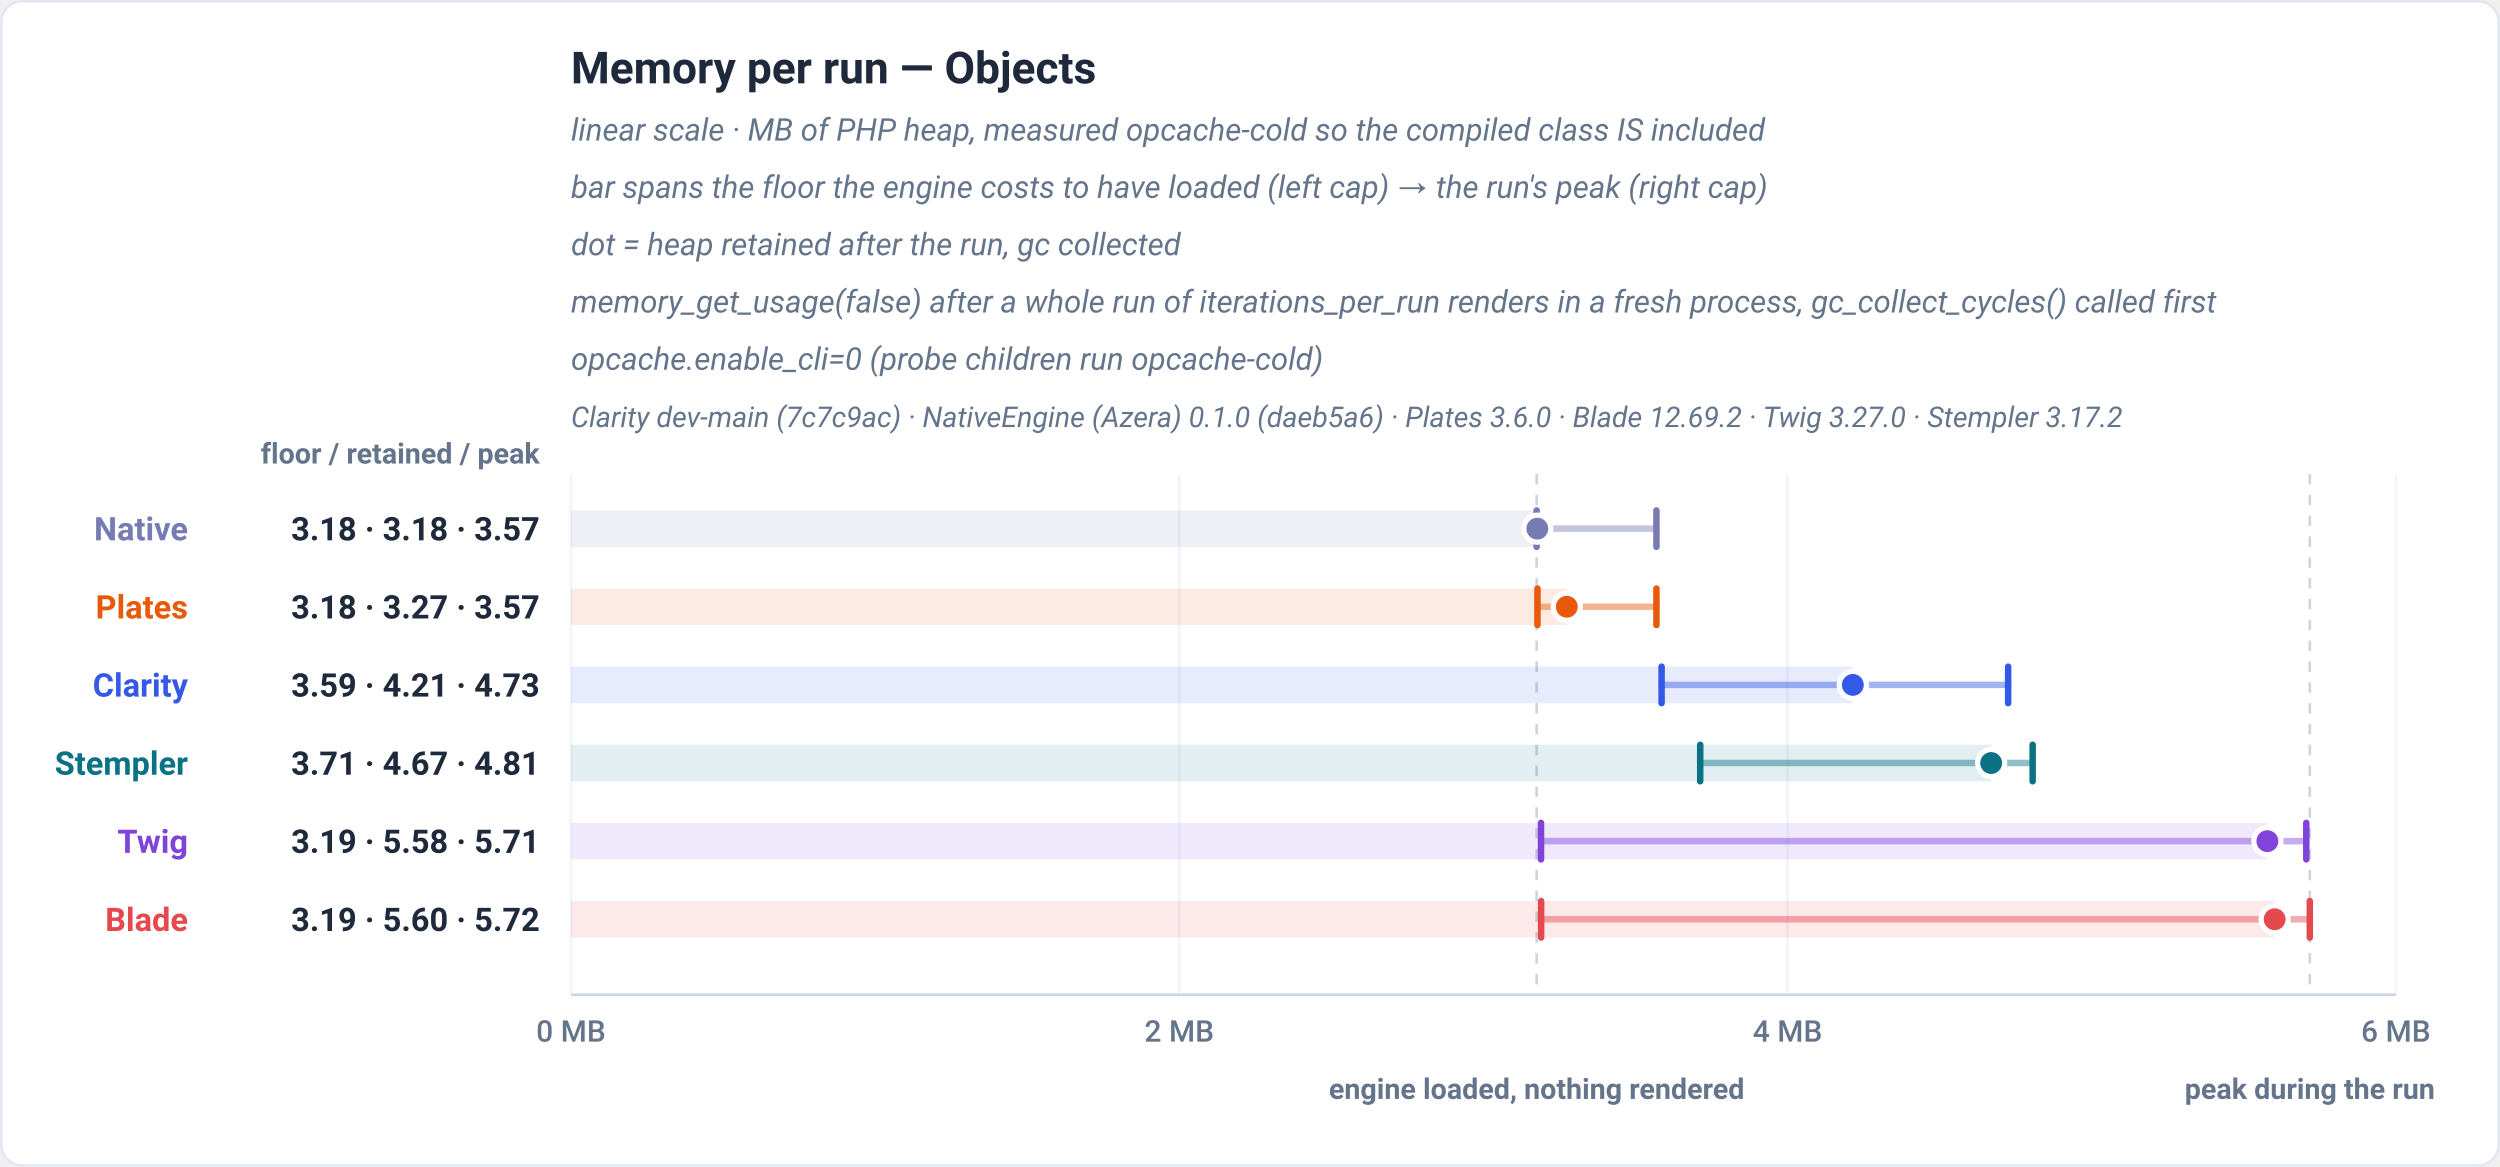
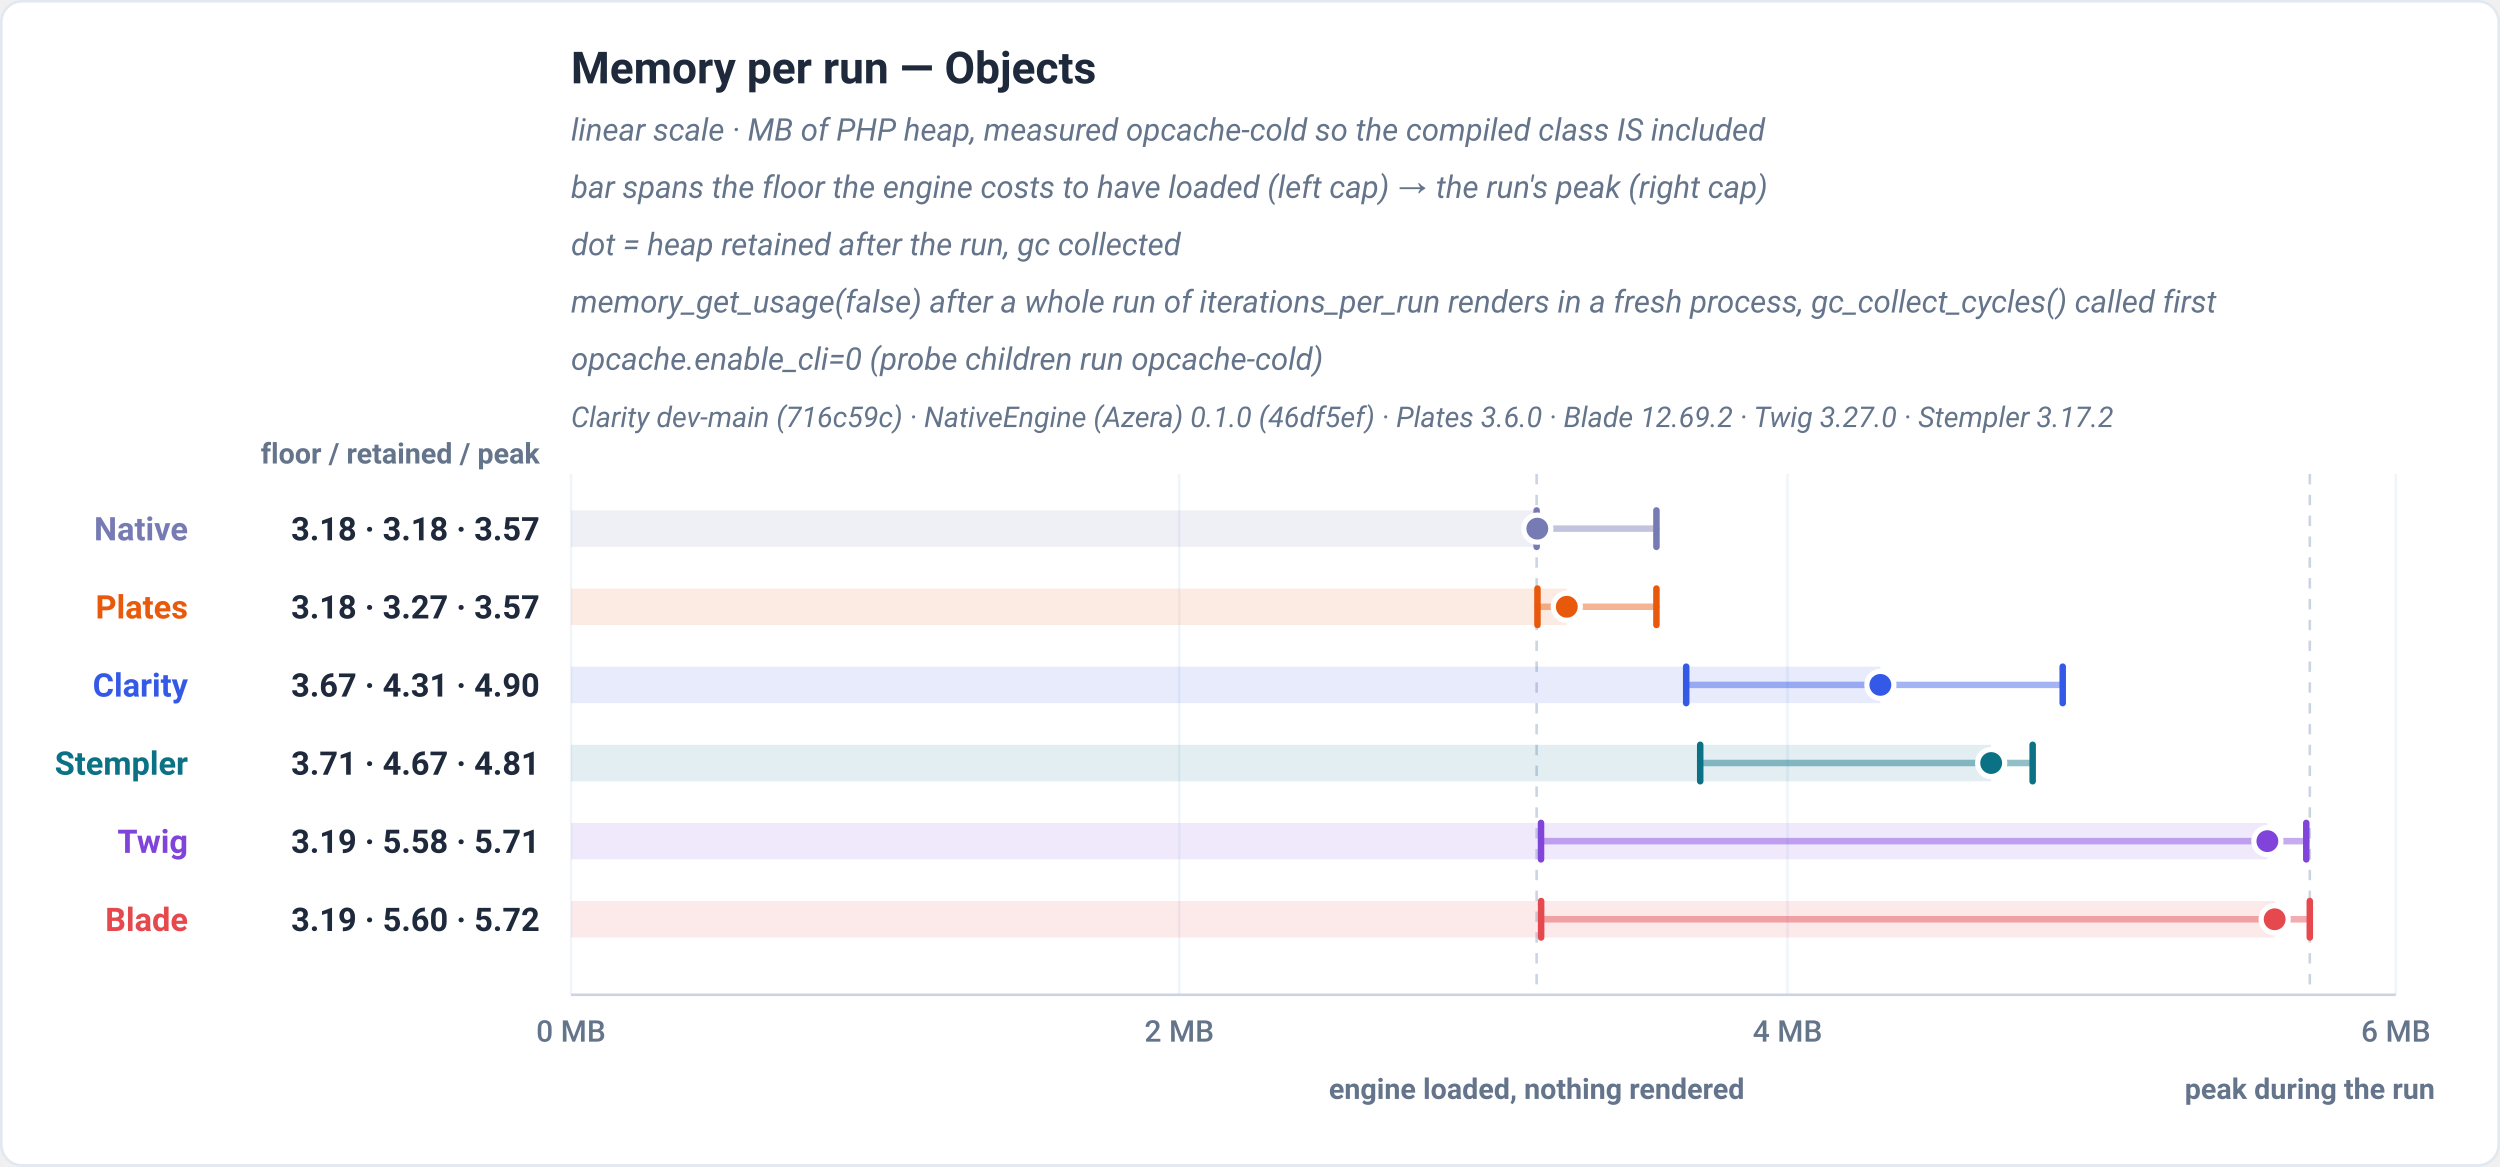
<svg xmlns="http://www.w3.org/2000/svg" viewBox="0 0 960 448" width="960" height="448" role="img" font-family="-apple-system,BlinkMacSystemFont,'Segoe UI',Roboto,Helvetica,Arial,sans-serif">
  <rect x="0.5" y="0.5" width="959" height="447" rx="8" fill="#ffffff" stroke="#e2e8f0" />
  <text x="219.25" y="32" font-family="-apple-system,BlinkMacSystemFont,'Segoe UI',Roboto,Helvetica,Arial,sans-serif" font-size="17" font-weight="700" fill="#1e293b" text-anchor="start">Memory per run — Objects</text>
  <text x="219.25" y="54" font-family="-apple-system,BlinkMacSystemFont,'Segoe UI',Roboto,Helvetica,Arial,sans-serif" font-size="12" font-weight="400" fill="#64748b" text-anchor="start" font-style="italic">linear scale · MB of PHP heap, measured opcache-cold so the compiled class IS included</text>
  <text x="219.25" y="76" font-family="-apple-system,BlinkMacSystemFont,'Segoe UI',Roboto,Helvetica,Arial,sans-serif" font-size="12" font-weight="400" fill="#64748b" text-anchor="start" font-style="italic">bar spans the floor the engine costs to have loaded (left cap) → the run's peak (right cap)</text>
  <text x="219.25" y="98" font-family="-apple-system,BlinkMacSystemFont,'Segoe UI',Roboto,Helvetica,Arial,sans-serif" font-size="12" font-weight="400" fill="#64748b" text-anchor="start" font-style="italic">dot = heap retained after the run, gc collected</text>
  <text x="219.25" y="120" font-family="-apple-system,BlinkMacSystemFont,'Segoe UI',Roboto,Helvetica,Arial,sans-serif" font-size="12" font-weight="400" fill="#64748b" text-anchor="start" font-style="italic">memory_get_usage(false) after a whole run of iterations_per_run renders in a fresh process, gc_collect_cycles() called first</text>
  <text x="219.25" y="142" font-family="-apple-system,BlinkMacSystemFont,'Segoe UI',Roboto,Helvetica,Arial,sans-serif" font-size="12" font-weight="400" fill="#64748b" text-anchor="start" font-style="italic">opcache.enable_cli=0 (probe children run opcache-cold)</text>
-   <text x="219.25" y="164" font-family="-apple-system,BlinkMacSystemFont,'Segoe UI',Roboto,Helvetica,Arial,sans-serif" font-size="11" font-weight="400" fill="#64748b" text-anchor="start" font-style="italic">Clarity dev-main (7c7c9ac) · NativeEngine (Azera) 0.1.0 (daeb5a6) · Plates 3.6.0 · Blade 12.69.2 · Twig 3.27.0 · Stempler 3.17.2</text>
+   <text x="219.25" y="164" font-family="-apple-system,BlinkMacSystemFont,'Segoe UI',Roboto,Helvetica,Arial,sans-serif" font-size="11" font-weight="400" fill="#64748b" text-anchor="start" font-style="italic">Clarity dev-main (716c59c) · NativeEngine (Azera) 0.1.0 (46df5ef) · Plates 3.6.0 · Blade 12.69.2 · Twig 3.27.0 · Stempler 3.17.2</text>
  <text x="207.25" y="178" font-family="-apple-system,BlinkMacSystemFont,'Segoe UI',Roboto,Helvetica,Arial,sans-serif" font-size="11" font-weight="600" fill="#64748b" text-anchor="end">floor / retained / peak</text>
  <line x1="219.25" y1="182" x2="219.25" y2="382" stroke="#f1f5f9" stroke-width="1" />
  <text x="219.25" y="400" font-family="-apple-system,BlinkMacSystemFont,'Segoe UI',Roboto,Helvetica,Arial,sans-serif" font-size="11.5" font-weight="500" fill="#64748b" text-anchor="middle">0 MB</text>
  <line x1="452.83" y1="182" x2="452.83" y2="382" stroke="#f1f5f9" stroke-width="1" />
  <text x="452.83" y="400" font-family="-apple-system,BlinkMacSystemFont,'Segoe UI',Roboto,Helvetica,Arial,sans-serif" font-size="11.5" font-weight="500" fill="#64748b" text-anchor="middle">2 MB</text>
  <line x1="686.42" y1="182" x2="686.42" y2="382" stroke="#f1f5f9" stroke-width="1" />
  <text x="686.42" y="400" font-family="-apple-system,BlinkMacSystemFont,'Segoe UI',Roboto,Helvetica,Arial,sans-serif" font-size="11.5" font-weight="500" fill="#64748b" text-anchor="middle">4 MB</text>
  <line x1="920" y1="182" x2="920" y2="382" stroke="#f1f5f9" stroke-width="1" />
  <text x="920" y="400" font-family="-apple-system,BlinkMacSystemFont,'Segoe UI',Roboto,Helvetica,Arial,sans-serif" font-size="11.5" font-weight="500" fill="#64748b" text-anchor="middle">6 MB</text>
  <line x1="590.07" y1="182" x2="590.07" y2="382" stroke="#cbd5e1" stroke-width="1" stroke-dasharray="4 4" />
  <text x="590.07" y="422" font-family="-apple-system,BlinkMacSystemFont,'Segoe UI',Roboto,Helvetica,Arial,sans-serif" font-size="11" font-weight="600" fill="#64748b" text-anchor="middle">engine loaded, nothing rendered</text>
  <line x1="886.96" y1="182" x2="886.96" y2="382" stroke="#cbd5e1" stroke-width="1" stroke-dasharray="4 4" />
  <text x="886.96" y="422" font-family="-apple-system,BlinkMacSystemFont,'Segoe UI',Roboto,Helvetica,Arial,sans-serif" font-size="11" font-weight="600" fill="#64748b" text-anchor="middle">peak during the run</text>
  <line x1="219.25" y1="382" x2="920" y2="382" stroke="#cbd5e1" stroke-width="1" />
  <rect x="219.25" y="196" width="371.08" height="14" fill="#777bb3" fill-opacity="0.12" />
  <line x1="590.07" y1="203" x2="636.07" y2="203" stroke="#777bb3" stroke-width="2.5" stroke-linecap="round" opacity="0.45" />
  <line x1="590.07" y1="196" x2="590.07" y2="210" stroke="#777bb3" stroke-width="2.5" stroke-linecap="round" />
  <line x1="636.07" y1="196" x2="636.07" y2="210" stroke="#777bb3" stroke-width="2.5" stroke-linecap="round" />
  <circle cx="590.33" cy="203" r="5.2" fill="#777bb3" stroke="#ffffff" stroke-width="2" />
  <text x="72.18" y="207.5" font-family="-apple-system,BlinkMacSystemFont,'Segoe UI',Roboto,Helvetica,Arial,sans-serif" font-size="12.5" font-weight="700" fill="#777bb3" text-anchor="end">Native</text>
  <text x="207.25" y="207.5" font-family="-apple-system,BlinkMacSystemFont,'Segoe UI',Roboto,Helvetica,Arial,sans-serif" font-size="12.5" font-weight="700" fill="#1e293b" text-anchor="end">3.18 · 3.18 · 3.57</text>
  <rect x="219.25" y="226" width="382.4" height="14" fill="#e8590c" fill-opacity="0.12" />
  <line x1="590.39" y1="233" x2="636.07" y2="233" stroke="#e8590c" stroke-width="2.5" stroke-linecap="round" opacity="0.45" />
  <line x1="590.39" y1="226" x2="590.39" y2="240" stroke="#e8590c" stroke-width="2.5" stroke-linecap="round" />
  <line x1="636.07" y1="226" x2="636.07" y2="240" stroke="#e8590c" stroke-width="2.5" stroke-linecap="round" />
  <circle cx="601.65" cy="233" r="5.2" fill="#e8590c" stroke="#ffffff" stroke-width="2" />
  <text x="72.18" y="237.5" font-family="-apple-system,BlinkMacSystemFont,'Segoe UI',Roboto,Helvetica,Arial,sans-serif" font-size="12.5" font-weight="700" fill="#e8590c" text-anchor="end">Plates</text>
  <text x="207.25" y="237.5" font-family="-apple-system,BlinkMacSystemFont,'Segoe UI',Roboto,Helvetica,Arial,sans-serif" font-size="12.5" font-weight="700" fill="#1e293b" text-anchor="end">3.18 · 3.27 · 3.57</text>
-   <rect x="219.25" y="256" width="492.24" height="14" fill="#3459e6" fill-opacity="0.12" />
-   <line x1="638.05" y1="263" x2="771.13" y2="263" stroke="#3459e6" stroke-width="2.5" stroke-linecap="round" opacity="0.45" />
-   <line x1="638.05" y1="256" x2="638.05" y2="270" stroke="#3459e6" stroke-width="2.5" stroke-linecap="round" />
-   <line x1="771.13" y1="256" x2="771.13" y2="270" stroke="#3459e6" stroke-width="2.5" stroke-linecap="round" />
-   <circle cx="711.49" cy="263" r="5.2" fill="#3459e6" stroke="#ffffff" stroke-width="2" />
+   <rect x="219.25" y="256" width="502.81" height="14" fill="#3459e6" fill-opacity="0.12" />
+   <line x1="647.5" y1="263" x2="792.08" y2="263" stroke="#3459e6" stroke-width="2.5" stroke-linecap="round" opacity="0.45" />
+   <line x1="647.5" y1="256" x2="647.5" y2="270" stroke="#3459e6" stroke-width="2.5" stroke-linecap="round" />
+   <line x1="792.08" y1="256" x2="792.08" y2="270" stroke="#3459e6" stroke-width="2.5" stroke-linecap="round" />
+   <circle cx="722.06" cy="263" r="5.2" fill="#3459e6" stroke="#ffffff" stroke-width="2" />
  <text x="72.18" y="267.5" font-family="-apple-system,BlinkMacSystemFont,'Segoe UI',Roboto,Helvetica,Arial,sans-serif" font-size="12.5" font-weight="700" fill="#3459e6" text-anchor="end">Clarity</text>
-   <text x="207.25" y="267.5" font-family="-apple-system,BlinkMacSystemFont,'Segoe UI',Roboto,Helvetica,Arial,sans-serif" font-size="12.5" font-weight="700" fill="#1e293b" text-anchor="end">3.59 · 4.21 · 4.73</text>
+   <text x="207.25" y="267.5" font-family="-apple-system,BlinkMacSystemFont,'Segoe UI',Roboto,Helvetica,Arial,sans-serif" font-size="12.5" font-weight="700" fill="#1e293b" text-anchor="end">3.67 · 4.31 · 4.90</text>
  <rect x="219.25" y="286" width="545.36" height="14" fill="#0b7285" fill-opacity="0.12" />
  <line x1="652.88" y1="293" x2="780.54" y2="293" stroke="#0b7285" stroke-width="2.5" stroke-linecap="round" opacity="0.45" />
  <line x1="652.88" y1="286" x2="652.88" y2="300" stroke="#0b7285" stroke-width="2.5" stroke-linecap="round" />
  <line x1="780.54" y1="286" x2="780.54" y2="300" stroke="#0b7285" stroke-width="2.5" stroke-linecap="round" />
  <circle cx="764.61" cy="293" r="5.2" fill="#0b7285" stroke="#ffffff" stroke-width="2" />
  <text x="72.18" y="297.5" font-family="-apple-system,BlinkMacSystemFont,'Segoe UI',Roboto,Helvetica,Arial,sans-serif" font-size="12.5" font-weight="700" fill="#0b7285" text-anchor="end">Stempler</text>
  <text x="207.25" y="297.5" font-family="-apple-system,BlinkMacSystemFont,'Segoe UI',Roboto,Helvetica,Arial,sans-serif" font-size="12.5" font-weight="700" fill="#1e293b" text-anchor="end">3.71 · 4.67 · 4.81</text>
  <rect x="219.25" y="316" width="651.42" height="14" fill="#8044db" fill-opacity="0.12" />
  <line x1="591.75" y1="323" x2="885.61" y2="323" stroke="#8044db" stroke-width="2.5" stroke-linecap="round" opacity="0.45" />
  <line x1="591.75" y1="316" x2="591.75" y2="330" stroke="#8044db" stroke-width="2.5" stroke-linecap="round" />
  <line x1="885.61" y1="316" x2="885.61" y2="330" stroke="#8044db" stroke-width="2.5" stroke-linecap="round" />
  <circle cx="870.67" cy="323" r="5.2" fill="#8044db" stroke="#ffffff" stroke-width="2" />
  <text x="72.18" y="327.5" font-family="-apple-system,BlinkMacSystemFont,'Segoe UI',Roboto,Helvetica,Arial,sans-serif" font-size="12.5" font-weight="700" fill="#8044db" text-anchor="end">Twig</text>
  <text x="207.25" y="327.5" font-family="-apple-system,BlinkMacSystemFont,'Segoe UI',Roboto,Helvetica,Arial,sans-serif" font-size="12.5" font-weight="700" fill="#1e293b" text-anchor="end">3.19 · 5.58 · 5.71</text>
  <rect x="219.25" y="346" width="654.22" height="14" fill="#e5484d" fill-opacity="0.12" />
  <line x1="591.79" y1="353" x2="886.96" y2="353" stroke="#e5484d" stroke-width="2.5" stroke-linecap="round" opacity="0.45" />
  <line x1="591.79" y1="346" x2="591.79" y2="360" stroke="#e5484d" stroke-width="2.5" stroke-linecap="round" />
  <line x1="886.96" y1="346" x2="886.96" y2="360" stroke="#e5484d" stroke-width="2.5" stroke-linecap="round" />
  <circle cx="873.47" cy="353" r="5.2" fill="#e5484d" stroke="#ffffff" stroke-width="2" />
  <text x="72.18" y="357.5" font-family="-apple-system,BlinkMacSystemFont,'Segoe UI',Roboto,Helvetica,Arial,sans-serif" font-size="12.5" font-weight="700" fill="#e5484d" text-anchor="end">Blade</text>
  <text x="207.25" y="357.5" font-family="-apple-system,BlinkMacSystemFont,'Segoe UI',Roboto,Helvetica,Arial,sans-serif" font-size="12.5" font-weight="700" fill="#1e293b" text-anchor="end">3.19 · 5.60 · 5.72</text>
</svg>
